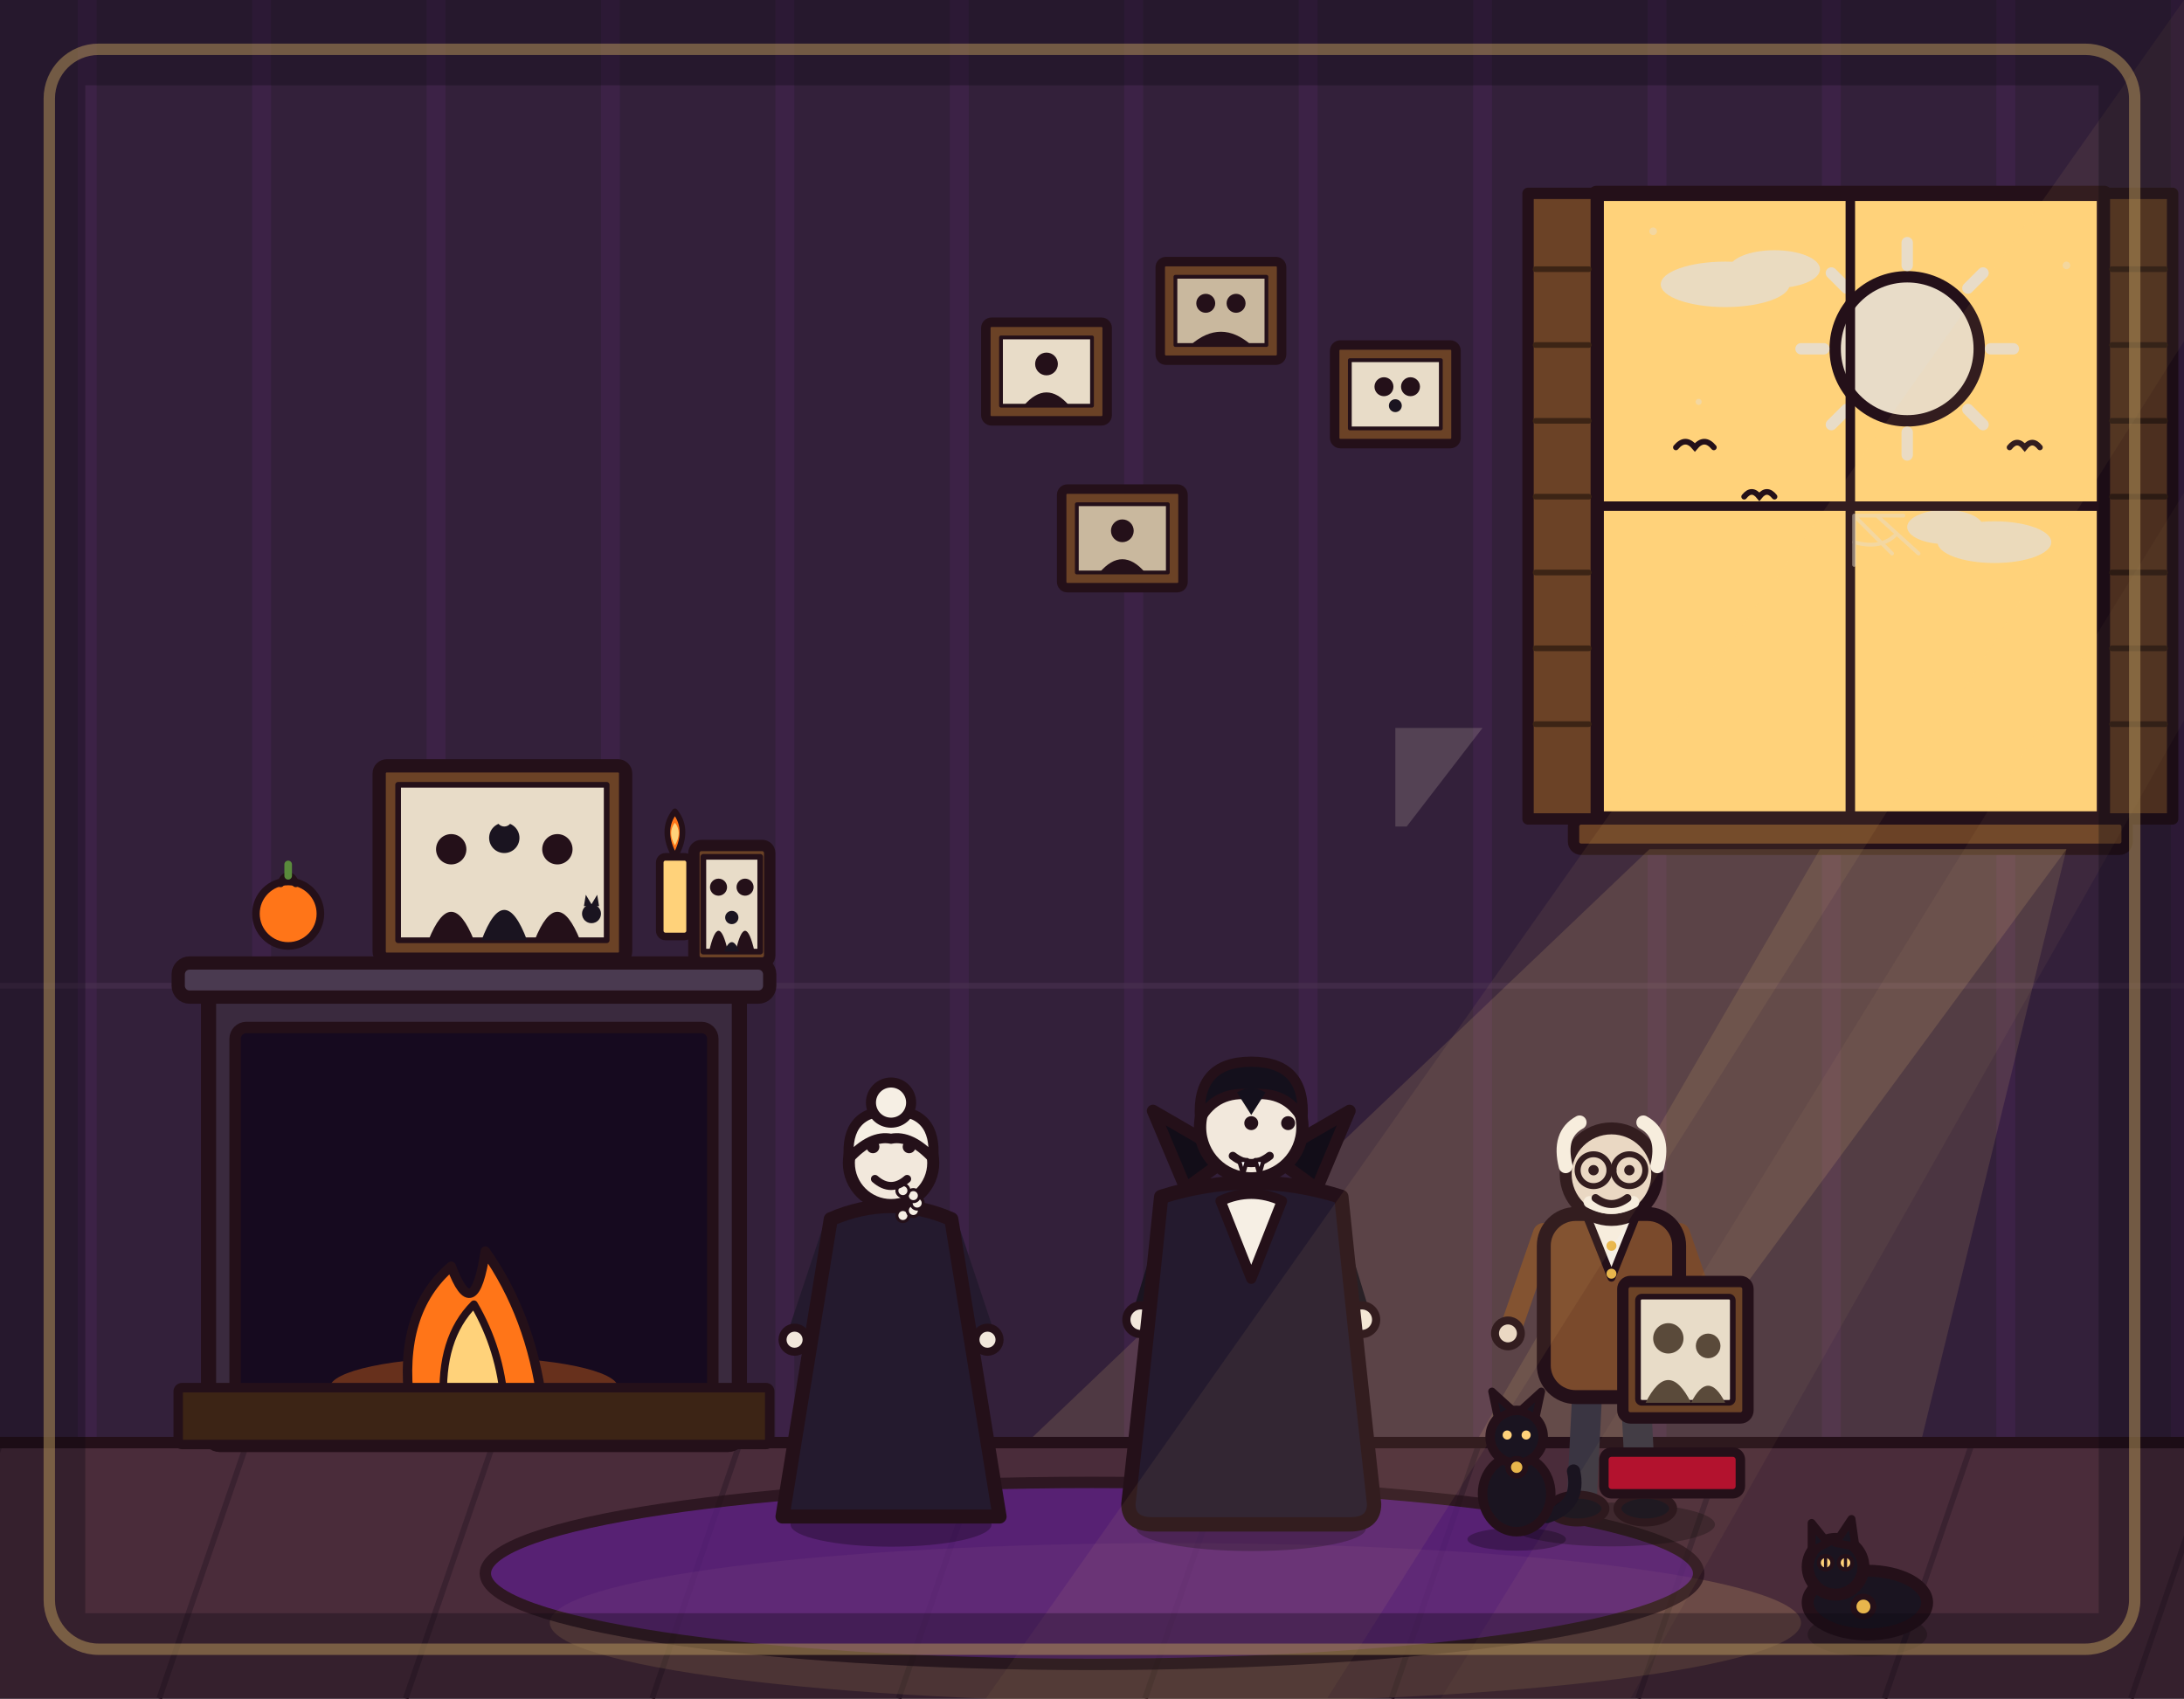
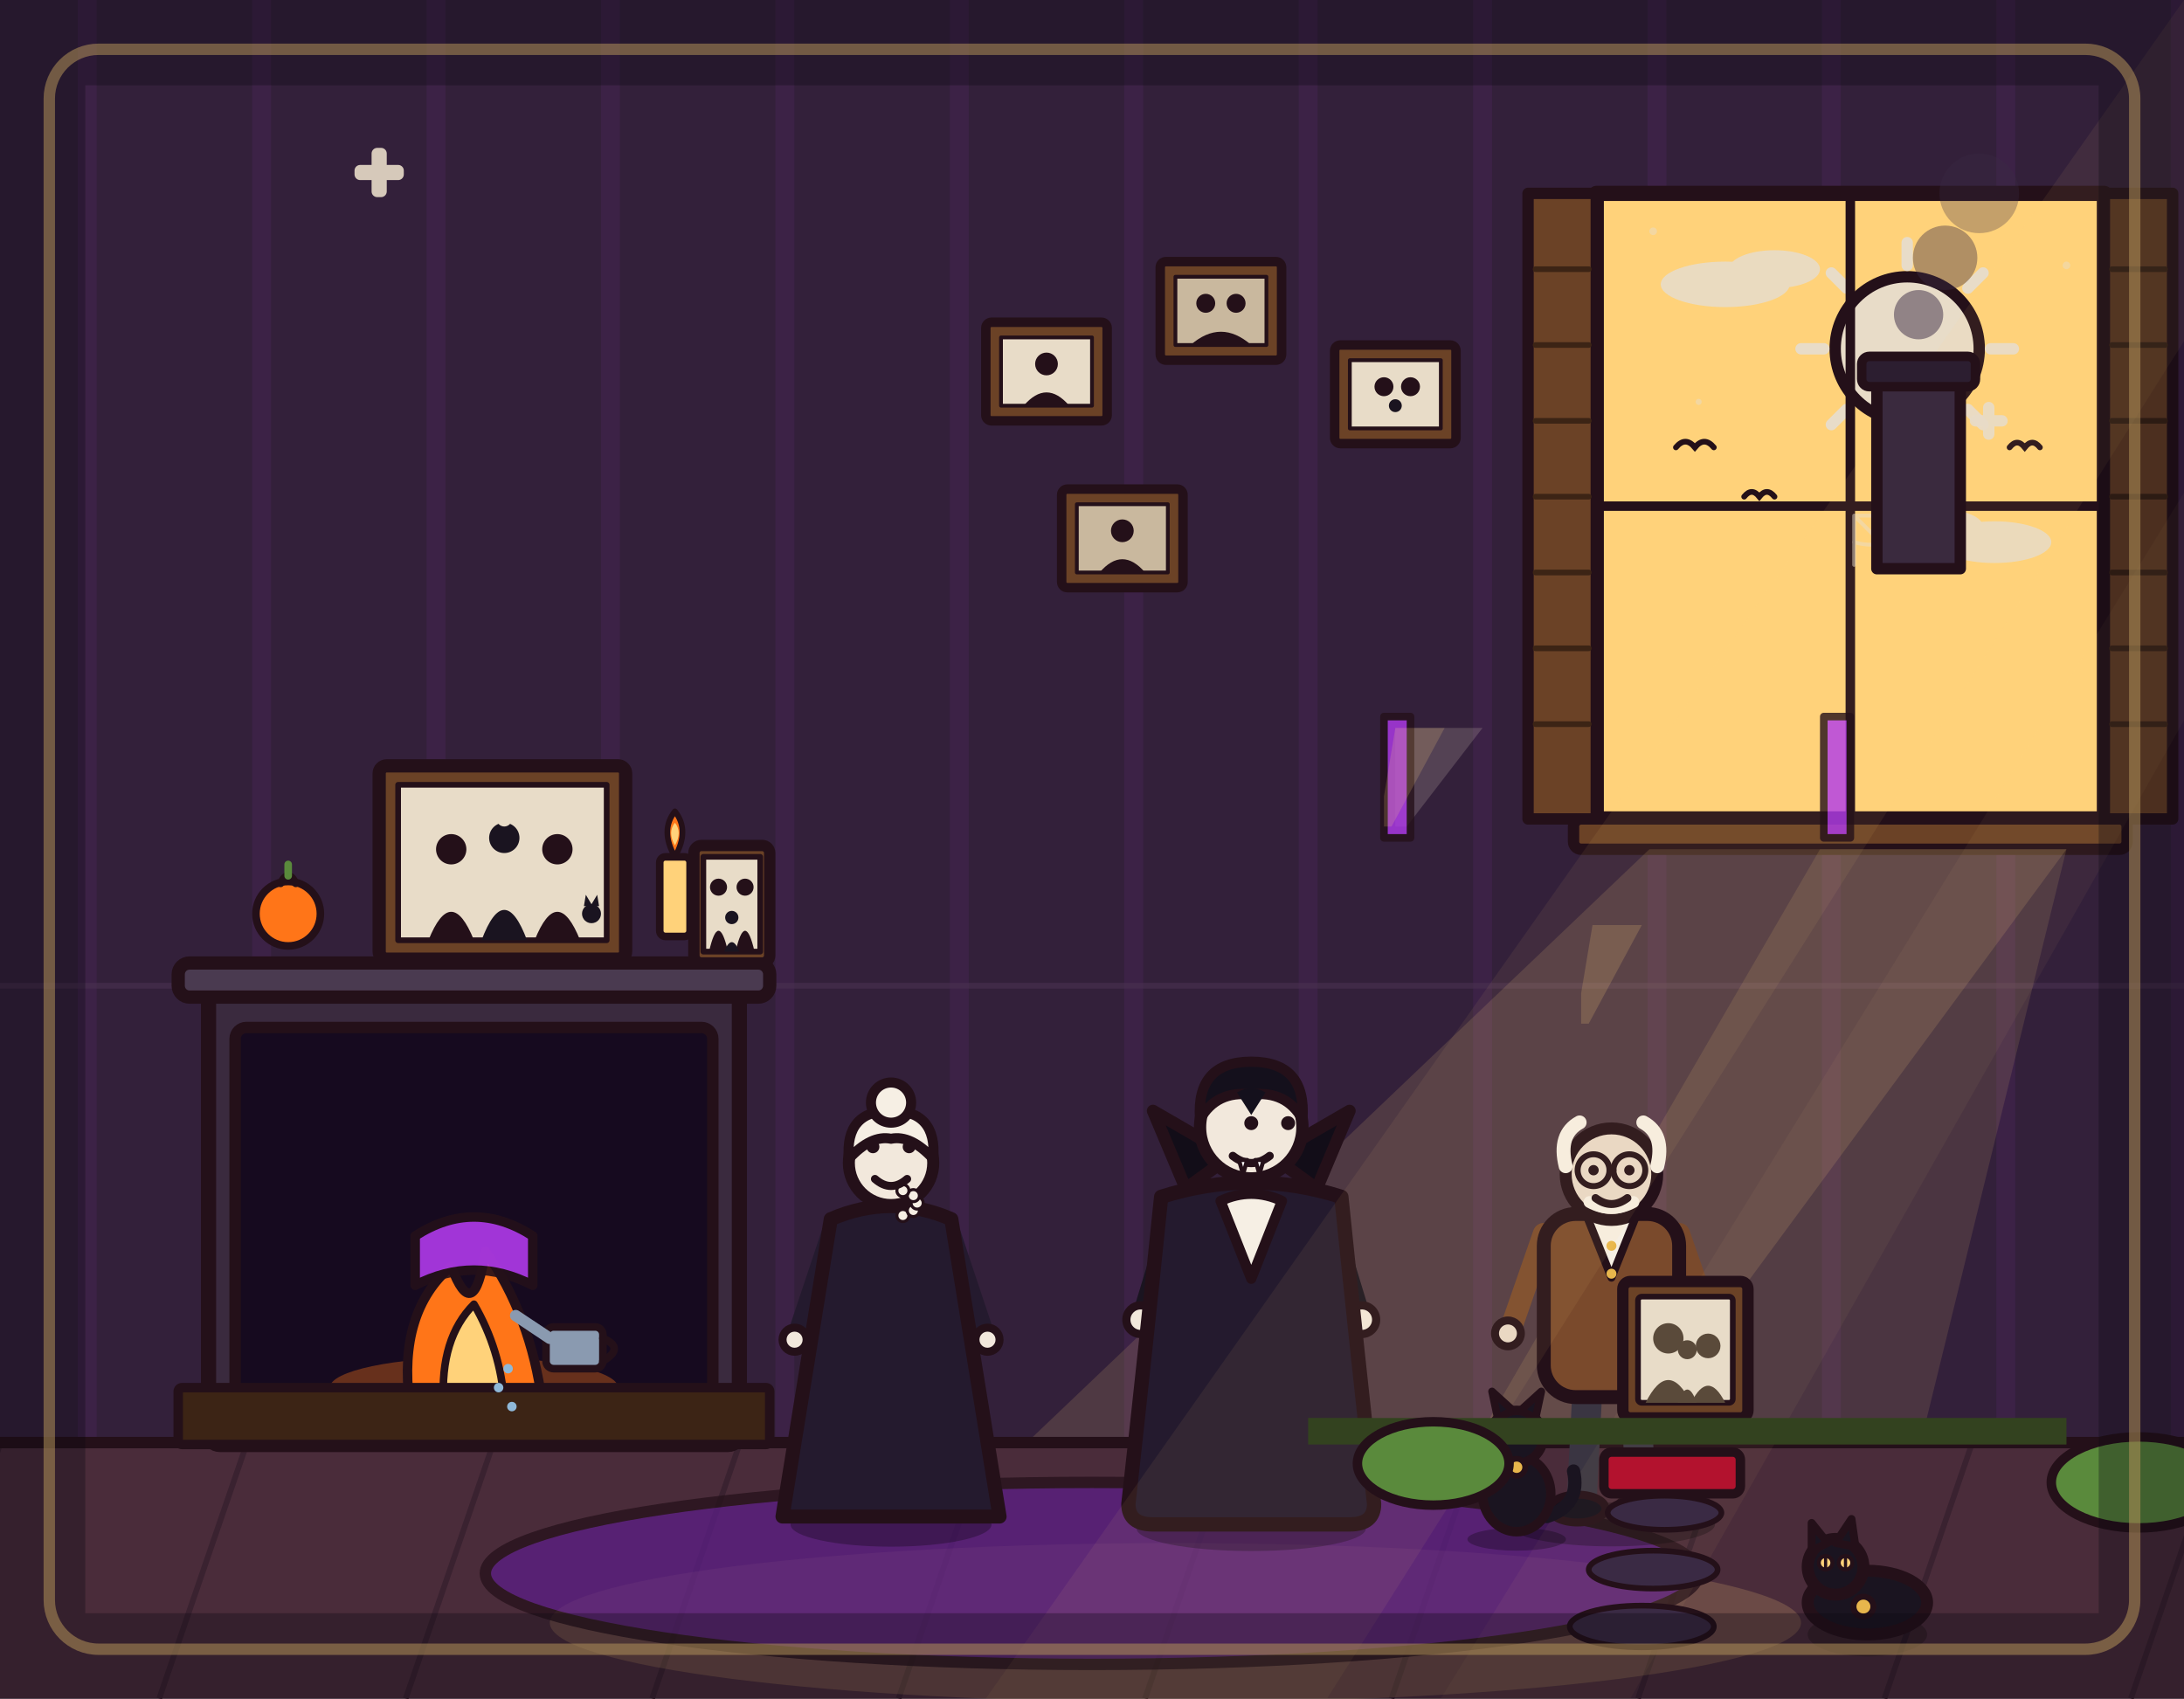
<svg xmlns="http://www.w3.org/2000/svg" viewBox="0 0 1152 896" width="1152" height="896">
  <rect x="0" y="0" width="1152" height="896" fill="#33203a" />
  <path d="M46 0V762M138 0V762M230 0V762M322 0V762M414 0V762M506 0V762M598 0V762M690 0V762M782 0V762M874 0V762M966 0V762M1058 0V762M1150 0V762" stroke="#b03aeb" stroke-width="10" opacity=".07" fill="none" />
  <line x1="0" y1="520" x2="1152" y2="520" stroke="#4a3050" stroke-width="3" opacity=".6" />
  <g>
    <rect x="520" y="170" width="64" height="52" rx="3" fill="#6b4226" stroke="#241019" stroke-width="5" stroke-linejoin="round" stroke-linecap="round" />
    <rect x="528" y="178" width="48" height="36" fill="#e8dcc8" stroke="#241019" stroke-width="2" stroke-linejoin="round" />
    <circle cx="552" cy="192" r="6" fill="#241019" />
    <path d="M540 214 Q552 200 564 214 Z" fill="#241019" />
  </g>
  <g>
    <rect x="612" y="138" width="64" height="52" rx="3" fill="#6b4226" stroke="#241019" stroke-width="5" stroke-linejoin="round" stroke-linecap="round" />
    <rect x="620" y="146" width="48" height="36" fill="#c9b89e" stroke="#241019" stroke-width="2" stroke-linejoin="round" />
    <circle cx="636" cy="160" r="5" fill="#241019" />
    <circle cx="652" cy="160" r="5" fill="#241019" />
    <path d="M628 182 Q644 168 660 182 Z" fill="#241019" />
  </g>
  <g>
    <rect x="704" y="182" width="64" height="52" rx="3" fill="#6b4226" stroke="#241019" stroke-width="5" stroke-linejoin="round" stroke-linecap="round" />
    <rect x="712" y="190" width="48" height="36" fill="#e8dcc8" stroke="#241019" stroke-width="2" stroke-linejoin="round" />
    <circle cx="730" cy="204" r="5" fill="#241019" />
    <circle cx="744" cy="204" r="5" fill="#241019" />
    <circle cx="736" cy="214" r="3.4" fill="#1a1420" />
  </g>
  <g>
    <rect x="560" y="258" width="64" height="52" rx="3" fill="#6b4226" stroke="#241019" stroke-width="5" stroke-linejoin="round" stroke-linecap="round" />
    <rect x="568" y="266" width="48" height="36" fill="#c9b89e" stroke="#241019" stroke-width="2" stroke-linejoin="round" />
    <circle cx="592" cy="280" r="6" fill="#241019" />
    <path d="M580 302 Q592 288 604 302 Z" fill="#241019" />
  </g>
  <rect x="842" y="102" width="268" height="330" fill="#ffd27a" stroke="#241019" stroke-width="8" stroke-linejoin="round" stroke-linecap="round" />
  <circle cx="1006" cy="184" r="38" fill="#e8dcc8" stroke="#241019" stroke-width="6" stroke-linejoin="round" stroke-linecap="round" />
  <path d="M1006 128 L1006 140M1006 228 L1006 240M950 184 L962 184M1050 184 L1062 184M966 144 L974 152M1038 216 L1046 224M1046 144 L1038 152M974 216 L966 224" stroke="#e8dcc8" stroke-width="6" stroke-linecap="round" />
  <g fill="#e8dcc8" opacity=".9">
    <ellipse cx="910" cy="150" rx="34" ry="12" />
    <ellipse cx="936" cy="142" rx="24" ry="10" />
    <ellipse cx="1052" cy="286" rx="30" ry="11" />
    <ellipse cx="1026" cy="278" rx="20" ry="9" />
  </g>
  <g fill="#e8dcc8" opacity=".5">
    <circle cx="872" cy="122" r="2" />
    <circle cx="896" cy="212" r="1.6" />
    <circle cx="1090" cy="140" r="2" />
  </g>
  <path d="M884 236 Q889 230 894 236 Q899 230 904 236M920 262 Q924 257 928 262 Q932 257 936 262M1060 236 Q1064 231 1068 236 Q1072 231 1076 236" fill="none" stroke="#241019" stroke-width="3" stroke-linecap="round" />
  <line x1="976" y1="102" x2="976" y2="432" stroke="#241019" stroke-width="5" stroke-linecap="round" />
  <line x1="842" y1="267" x2="1110" y2="267" stroke="#241019" stroke-width="5" stroke-linecap="round" />
  <rect x="806" y="102" width="36" height="330" fill="#6b4226" stroke="#241019" stroke-width="6" stroke-linejoin="round" stroke-linecap="round" />
  <line x1="810" y1="142" x2="838" y2="142" stroke="#3c2415" stroke-width="3" stroke-linecap="round" />
  <line x1="810" y1="182" x2="838" y2="182" stroke="#3c2415" stroke-width="3" stroke-linecap="round" />
  <line x1="810" y1="222" x2="838" y2="222" stroke="#3c2415" stroke-width="3" stroke-linecap="round" />
  <line x1="810" y1="262" x2="838" y2="262" stroke="#3c2415" stroke-width="3" stroke-linecap="round" />
  <line x1="810" y1="302" x2="838" y2="302" stroke="#3c2415" stroke-width="3" stroke-linecap="round" />
  <line x1="810" y1="342" x2="838" y2="342" stroke="#3c2415" stroke-width="3" stroke-linecap="round" />
  <line x1="810" y1="382" x2="838" y2="382" stroke="#3c2415" stroke-width="3" stroke-linecap="round" />
  <rect x="1110" y="102" width="36" height="330" fill="#6b4226" stroke="#241019" stroke-width="6" stroke-linejoin="round" stroke-linecap="round" />
  <line x1="1114" y1="142" x2="1142" y2="142" stroke="#3c2415" stroke-width="3" stroke-linecap="round" />
  <line x1="1114" y1="182" x2="1142" y2="182" stroke="#3c2415" stroke-width="3" stroke-linecap="round" />
  <line x1="1114" y1="222" x2="1142" y2="222" stroke="#3c2415" stroke-width="3" stroke-linecap="round" />
  <line x1="1114" y1="262" x2="1142" y2="262" stroke="#3c2415" stroke-width="3" stroke-linecap="round" />
  <line x1="1114" y1="302" x2="1142" y2="302" stroke="#3c2415" stroke-width="3" stroke-linecap="round" />
  <line x1="1114" y1="342" x2="1142" y2="342" stroke="#3c2415" stroke-width="3" stroke-linecap="round" />
  <line x1="1114" y1="382" x2="1142" y2="382" stroke="#3c2415" stroke-width="3" stroke-linecap="round" />
  <rect x="830" y="432" width="292" height="16" rx="4" fill="#6b4226" stroke="#241019" stroke-width="6" stroke-linejoin="round" stroke-linecap="round" />
  <polygon points="870,448 1090,448 760,896 400,896" fill="#ffd27a" opacity="0.14" />
  <polygon points="960,448 1090,448 980,896 700,896" fill="#ffd27a" opacity="0.12" />
  <rect x="0" y="760" width="1152" height="136" fill="#4a2c3a" />
  <path d="M0 762 L-46 896M130 762 L84 896M260 762 L214 896M390 762 L344 896M520 762 L474 896M650 762 L604 896M780 762 L734 896M910 762 L864 896M1040 762 L994 896M1170 762 L1124 896" stroke="#3a2230" stroke-width="3" fill="none" />
  <line x1="0" y1="761" x2="1152" y2="761" stroke="#241019" stroke-width="6" stroke-linecap="round" />
  <ellipse cx="620" cy="856" rx="330" ry="42" fill="#ffd27a" opacity="0.18" />
  <ellipse cx="576" cy="830" rx="320" ry="48" fill="#5b1e86" stroke="#241019" stroke-width="6" stroke-linejoin="round" stroke-linecap="round" opacity="0.75" />
  <rect x="110" y="522" width="280" height="240" rx="6" fill="#3a2a3e" stroke="#241019" stroke-width="8" stroke-linejoin="round" stroke-linecap="round" />
  <rect x="124" y="542" width="252" height="206" rx="6" fill="#160a1f" stroke="#241019" stroke-width="6" stroke-linejoin="round" stroke-linecap="round" />
  <ellipse cx="250" cy="732" rx="76" ry="16" fill="#ff7518" opacity="0.35" />
  <path d="M216 740 Q210 692 238 668 Q250 700 256 660 Q280 694 286 740 Z" fill="#ff7518" stroke="#241019" stroke-width="5" stroke-linejoin="round" stroke-linecap="round" />
  <path d="M234 740 Q232 706 250 688 Q264 712 266 740 Z" fill="#ffd27a" stroke="#241019" stroke-width="4" stroke-linejoin="round" stroke-linecap="round" />
  <rect x="94" y="508" width="312" height="18" rx="6" fill="#4a3a50" stroke="#241019" stroke-width="7" stroke-linejoin="round" stroke-linecap="round" />
  <rect x="94" y="732" width="312" height="30" rx="2" fill="#3c2415" stroke="#241019" stroke-width="5" stroke-linejoin="round" stroke-linecap="round" />
  <g>
    <rect x="200" y="404" width="130" height="102" rx="4" fill="#6b4226" stroke="#241019" stroke-width="7" stroke-linejoin="round" stroke-linecap="round" />
    <rect x="210" y="414" width="110" height="82" fill="#e8dcc8" stroke="#241019" stroke-width="3" stroke-linejoin="round" />
    <circle cx="238" cy="448" r="8" fill="#241019" />
    <path d="M226 496 Q238 466 250 496 Z" fill="#241019" />
    <circle cx="266" cy="442" r="8" fill="#1a1420" />
    <circle cx="266" cy="432" r="4" fill="#e8dcc8" />
    <path d="M254 496 Q266 464 278 496 Z" fill="#1a1420" />
    <circle cx="294" cy="448" r="8" fill="#241019" />
    <path d="M282 496 Q294 466 306 496 Z" fill="#241019" />
    <circle cx="312" cy="482" r="5" fill="#1a1420" />
    <path d="M308 478 L309 472 L312 477 L315 472 L316 478 Z" fill="#1a1420" />
  </g>
  <circle cx="152" cy="482" r="17" fill="#ff7518" stroke="#241019" stroke-width="4" stroke-linejoin="round" stroke-linecap="round" />
  <path d="M148 466 Q152 458 156 466" fill="none" stroke="#241019" stroke-width="4" stroke-linecap="round" />
  <line x1="152" y1="462" x2="152" y2="456" stroke="#5a8a3c" stroke-width="4" stroke-linecap="round" />
  <rect x="348" y="452" width="16" height="42" rx="3" fill="#ffd27a" stroke="#241019" stroke-width="4" stroke-linejoin="round" stroke-linecap="round" />
  <path d="M356 452 Q348 438 356 428 Q364 438 356 452 Z" fill="#ff7518" stroke="#241019" stroke-width="3" stroke-linejoin="round" stroke-linecap="round" />
  <path d="M356 446 Q352 439 356 434 Q360 439 356 446 Z" fill="#ffd27a" />
  <g>
    <rect x="366" y="446" width="40" height="62" rx="4" fill="#6b4226" stroke="#241019" stroke-width="6" stroke-linejoin="round" stroke-linecap="round" />
    <rect x="371" y="452" width="30" height="50" fill="#e8dcc8" stroke="#241019" stroke-width="3" stroke-linejoin="round" />
    <circle cx="379" cy="468" r="4.5" fill="#241019" />
    <circle cx="393" cy="468" r="4.5" fill="#241019" />
    <path d="M374 502 Q379 480 384 502 Z" fill="#241019" />
    <path d="M388 502 Q393 480 398 502 Z" fill="#241019" />
    <circle cx="386" cy="484" r="3.5" fill="#1a1420" />
    <path d="M382 502 Q386 492 390 502 Z" fill="#1a1420" />
  </g>
  <g transform="translate(470 800) scale(1.06 1.06)">
    <ellipse cx="0" cy="4" rx="50" ry="11" fill="#000000" stroke-width="0" stroke-linejoin="round" stroke-linecap="round" stroke="none" opacity="0.28" />
    <path d="M-30 -140 L-46 -92" fill="none" stroke="#241a2e" stroke-width="10" stroke-linecap="round" stroke-linejoin="round" />
    <circle cx="-48" cy="-88" r="6" fill="#f2e8dc" stroke="#241019" stroke-width="4" stroke-linejoin="round" stroke-linecap="round" />
    <path d="M30 -140 L46 -92" fill="none" stroke="#241a2e" stroke-width="10" stroke-linecap="round" stroke-linejoin="round" />
    <circle cx="48" cy="-88" r="6" fill="#f2e8dc" stroke="#241019" stroke-width="4" stroke-linejoin="round" stroke-linecap="round" />
    <path d="M-30 -148 L-54 0 L54 0 L30 -148 Q0 -161 -30 -148 Z" fill="#241a2e" stroke="#241019" stroke-width="7" stroke-linejoin="round" stroke-linecap="round" />
    <circle cx="0" cy="-176" r="21" fill="#f2e8dc" stroke="#241019" stroke-width="6" stroke-linejoin="round" stroke-linecap="round" />
    <path d="M-21 -178 Q-23 -202 0 -202 Q23 -202 21 -178 Q10 -190 0 -188 Q-10 -190 -21 -178 Z" fill="#f6efe4" stroke="#241019" stroke-width="5" stroke-linejoin="round" stroke-linecap="round" />
    <circle cx="0" cy="-206" r="10" fill="#f6efe4" stroke="#241019" stroke-width="5" stroke-linejoin="round" stroke-linecap="round" />
    <circle cx="5.9" cy="-149.8" r="3" fill="#f6efe4" stroke="#241019" stroke-width="1.5" stroke-linejoin="round" stroke-linecap="round" />
    <circle cx="11.1" cy="-152.3" r="3" fill="#f6efe4" stroke="#241019" stroke-width="1.5" stroke-linejoin="round" stroke-linecap="round" />
    <circle cx="13" cy="-156" r="3" fill="#f6efe4" stroke="#241019" stroke-width="1.5" stroke-linejoin="round" stroke-linecap="round" />
    <circle cx="11.1" cy="-159.7" r="3" fill="#f6efe4" stroke="#241019" stroke-width="1.5" stroke-linejoin="round" stroke-linecap="round" />
    <circle cx="5.9" cy="-162.2" r="3" fill="#f6efe4" stroke="#241019" stroke-width="1.5" stroke-linejoin="round" stroke-linecap="round" />
    <circle cx="-9" cy="-184" r="3.2" fill="#241019" stroke-width="0" stroke-linejoin="round" stroke-linecap="round" stroke="none" />
    <circle cx="9" cy="-184" r="3.2" fill="#241019" stroke-width="0" stroke-linejoin="round" stroke-linecap="round" stroke="none" />
    <path d="M-8 -168 Q0 -161 8 -168" fill="none" stroke="#241019" stroke-width="4" stroke-linecap="round" stroke-linejoin="round" />
  </g>
  <g transform="translate(660 802) scale(-1.08 1.08)">
    <ellipse cx="0" cy="4" rx="56" ry="11" fill="#000000" stroke-width="0" stroke-linejoin="round" stroke-linecap="round" stroke="none" opacity="0.28" />
    <path d="M-12 -62 L-16 -6" fill="none" stroke="#241a2e" stroke-width="15" stroke-linecap="round" stroke-linejoin="round" />
    <path d="M12 -62 L16 -6" fill="none" stroke="#241a2e" stroke-width="15" stroke-linecap="round" stroke-linejoin="round" />
    <ellipse cx="-18" cy="-4" rx="15" ry="7" fill="#14101c" stroke="#241019" stroke-width="4" stroke-linejoin="round" stroke-linecap="round" />
    <ellipse cx="18" cy="-4" rx="15" ry="7" fill="#14101c" stroke="#241019" stroke-width="4" stroke-linejoin="round" stroke-linecap="round" />
    <path d="M-38 -148 L-52 -102" fill="none" stroke="#1a1420" stroke-width="11" stroke-linecap="round" stroke-linejoin="round" />
    <circle cx="-54" cy="-98" r="7" fill="#f2e8dc" stroke="#241019" stroke-width="4" stroke-linejoin="round" stroke-linecap="round" />
    <path d="M38 -148 L52 -102" fill="none" stroke="#1a1420" stroke-width="11" stroke-linecap="round" stroke-linejoin="round" />
    <circle cx="54" cy="-98" r="7" fill="#f2e8dc" stroke="#241019" stroke-width="4" stroke-linejoin="round" stroke-linecap="round" />
    <path d="M-44 -158 Q-52 -80 -60 -8 Q-60 2 -48 2 L48 2 Q60 2 60 -8 Q52 -80 44 -158 Q0 -172 -44 -158 Z" fill="#241a2e" stroke="#241019" stroke-width="7" stroke-linejoin="round" stroke-linecap="round" />
    <path d="M-32 -162 L-48 -200 L-10 -178 Z" fill="#120d18" stroke="#241019" stroke-width="6" stroke-linejoin="round" stroke-linecap="round" />
    <path d="M32 -162 L48 -200 L10 -178 Z" fill="#120d18" stroke="#241019" stroke-width="6" stroke-linejoin="round" stroke-linecap="round" />
    <path d="M-15 -156 L0 -118 L15 -156 Q0 -163 -15 -156 Z" fill="#f6efe4" stroke="#241019" stroke-width="5" stroke-linejoin="round" stroke-linecap="round" />
    <circle cx="0" cy="-192" r="25" fill="#f2e8dc" stroke="#241019" stroke-width="6" stroke-linejoin="round" stroke-linecap="round" />
    <path d="M-25 -196 Q-27 -224 0 -224 Q27 -224 25 -196 Q17 -210 0 -208 Q-17 -210 -25 -196 Z" fill="#14101c" stroke="#241019" stroke-width="5" stroke-linejoin="round" stroke-linecap="round" />
    <path d="M-7 -209 L0 -198 L7 -209 Q0 -213 -7 -209 Z" fill="#14101c" stroke-width="0" stroke-linejoin="round" stroke-linecap="round" stroke="none" />
    <circle cx="-18" cy="-194" r="3.4" fill="#241019" stroke-width="0" stroke-linejoin="round" stroke-linecap="round" stroke="none" />
    <circle cx="0" cy="-194" r="3.4" fill="#241019" stroke-width="0" stroke-linejoin="round" stroke-linecap="round" stroke="none" />
    <path d="M-9 -178 Q0 -171 9 -178" fill="none" stroke="#241019" stroke-width="4" stroke-linecap="round" stroke-linejoin="round" />
    <path d="M-6 -176 L-2 -176 L-4 -169 Z" fill="#ffffff" stroke="#241019" stroke-width="2" stroke-linejoin="round" stroke-linecap="round" />
    <path d="M2 -176 L6 -176 L4 -169 Z" fill="#ffffff" stroke="#241019" stroke-width="2" stroke-linejoin="round" stroke-linecap="round" />
  </g>
  <g transform="translate(850 800) scale(1.05 1.05)">
    <ellipse cx="0" cy="4" rx="52" ry="11" fill="#000000" stroke-width="0" stroke-linejoin="round" stroke-linecap="round" stroke="none" opacity="0.28" />
    <path d="M-12 -66 L-15 -6" fill="none" stroke="#3a3542" stroke-width="15" stroke-linecap="round" stroke-linejoin="round" />
    <path d="M12 -66 L15 -6" fill="none" stroke="#3a3542" stroke-width="15" stroke-linecap="round" stroke-linejoin="round" />
    <ellipse cx="-17" cy="-4" rx="14" ry="7" fill="#14101c" stroke="#241019" stroke-width="4" stroke-linejoin="round" stroke-linecap="round" />
    <ellipse cx="17" cy="-4" rx="14" ry="7" fill="#14101c" stroke="#241019" stroke-width="4" stroke-linejoin="round" stroke-linecap="round" />
    <path d="M-34 -142 L-50 -96" fill="none" stroke="#7a4a2c" stroke-width="11" stroke-linecap="round" stroke-linejoin="round" />
    <circle cx="-52" cy="-92" r="6.5" fill="#e8d8c8" stroke="#241019" stroke-width="4" stroke-linejoin="round" stroke-linecap="round" />
    <path d="M34 -142 L50 -96" fill="none" stroke="#7a4a2c" stroke-width="11" stroke-linecap="round" stroke-linejoin="round" />
    <circle cx="52" cy="-92" r="6.5" fill="#e8d8c8" stroke="#241019" stroke-width="4" stroke-linejoin="round" stroke-linecap="round" />
    <rect x="-34" y="-152" width="68" height="92" rx="16" fill="#7a4a2c" stroke="#241019" stroke-width="7" stroke-linejoin="round" stroke-linecap="round" />
    <path d="M-12 -150 L0 -120 L12 -150 Z" fill="#f6efe4" stroke="#241019" stroke-width="4" stroke-linejoin="round" stroke-linecap="round" />
    <circle cx="0" cy="-136" r="2.5" fill="#e8b64c" stroke-width="0" stroke-linejoin="round" stroke-linecap="round" stroke="none" />
    <circle cx="0" cy="-122" r="2.5" fill="#e8b64c" stroke-width="0" stroke-linejoin="round" stroke-linecap="round" stroke="none" />
    <circle cx="0" cy="-172" r="23" fill="#e8d8c8" stroke="#241019" stroke-width="6" stroke-linejoin="round" stroke-linecap="round" />
    <path d="M-23 -176 Q-27 -192 -16 -198" fill="none" stroke="#f6efe4" stroke-width="7" stroke-linecap="round" stroke-linejoin="round" />
    <path d="M23 -176 Q27 -192 16 -198" fill="none" stroke="#f6efe4" stroke-width="7" stroke-linecap="round" stroke-linejoin="round" />
    <circle cx="-9" cy="-174" r="2.6" fill="#241019" stroke-width="0" stroke-linejoin="round" stroke-linecap="round" stroke="none" />
    <circle cx="9" cy="-174" r="2.6" fill="#241019" stroke-width="0" stroke-linejoin="round" stroke-linecap="round" stroke="none" />
    <circle cx="-9" cy="-174" r="8" fill="none" stroke="#241019" stroke-width="3" stroke-linejoin="round" stroke-linecap="round" />
    <circle cx="9" cy="-174" r="8" fill="none" stroke="#241019" stroke-width="3" stroke-linejoin="round" stroke-linecap="round" />
    <line x1="-1" y1="-174" x2="1" y2="-174" stroke="#241019" stroke-width="3" stroke-linecap="round" />
    <path d="M-11 -158 Q0 -152 11 -158" fill="none" stroke="#f6efe4" stroke-width="6" stroke-linecap="round" stroke-linejoin="round" />
    <path d="M-8 -160 Q0 -154 8 -160" fill="none" stroke="#241019" stroke-width="4" stroke-linecap="round" stroke-linejoin="round" />
  </g>
  <g transform="translate(985 858) scale(-1.05 1.05)">
    <ellipse cx="0" cy="4" rx="30" ry="11" fill="#000000" stroke-width="0" stroke-linejoin="round" stroke-linecap="round" stroke="none" opacity="0.25" />
    <ellipse cx="0" cy="-12" rx="30" ry="16" fill="#1a1420" stroke="#241019" stroke-width="6" stroke-linejoin="round" stroke-linecap="round" />
    <circle cx="16" cy="-30" r="14" fill="#1a1420" stroke="#241019" stroke-width="6" stroke-linejoin="round" stroke-linecap="round" />
    <path d="M6 -40 L8 -54 L16 -42 Z" fill="#1a1420" stroke="#241019" stroke-width="4" stroke-linejoin="round" stroke-linecap="round" />
    <path d="M20 -42 L28 -52 L28 -38 Z" fill="#1a1420" stroke="#241019" stroke-width="4" stroke-linejoin="round" stroke-linecap="round" />
    <circle cx="11" cy="-32" r="3.4" fill="#ffd27a" stroke="#241019" stroke-width="2" stroke-linejoin="round" stroke-linecap="round" />
    <circle cx="21" cy="-32" r="3.4" fill="#ffd27a" stroke="#241019" stroke-width="2" stroke-linejoin="round" stroke-linecap="round" />
    <line x1="11" y1="-35" x2="11" y2="-29" stroke="#241019" stroke-width="1.6" stroke-linecap="round" />
    <line x1="21" y1="-35" x2="21" y2="-29" stroke="#241019" stroke-width="1.6" stroke-linecap="round" />
    <circle cx="2" cy="-10" r="5" fill="#e8b64c" stroke="#241019" stroke-width="3" stroke-linejoin="round" stroke-linecap="round" />
  </g>
  <polygon points="1152,0 1152,180 700,896 520,896" fill="#ffd27a" opacity=".07" />
  <polygon points="1152,260 1152,380 860,896 760,896" fill="#ffd27a" opacity=".05" />
  <rect x="846" y="766" width="72" height="22" rx="4" fill="#b3122e" stroke="#241019" stroke-width="5" stroke-linejoin="round" stroke-linecap="round" />
  <path d="M736 384 L782 384 L742 436 L736 436 Z" fill="#e8dcc8" opacity=".18" />
  <g stroke="#e8dcc8" stroke-width="2" opacity=".5" fill="none" stroke-linecap="round">
    <path d="M978 272 L998 292 M978 272 L1004 272 M978 272 L978 298 M990 272 L1012 292" />
    <path d="M978 286 Q992 290 1000 282" />
  </g>
  <g>
    <rect x="856" y="676" width="66" height="72" rx="4" fill="#6b4226" stroke="#241019" stroke-width="6" stroke-linejoin="round" stroke-linecap="round" />
    <rect x="864" y="684" width="50" height="56" rx="2" fill="#e8dcc8" stroke="#241019" stroke-width="3" stroke-linejoin="round" stroke-linecap="round" />
    <circle cx="880" cy="706" r="8" fill="#5a4a3a" />
    <path d="M868 740Q880 716 892 740Z" fill="#5a4a3a" />
    <circle cx="901" cy="710" r="6.5" fill="#5a4a3a" />
    <path d="M892 740Q901 722 910 740Z" fill="#5a4a3a" />
  </g>
  <ellipse cx="800" cy="812" rx="26" ry="6" fill="#000000" opacity=".28" />
  <g transform="translate(800 806)">
    <path d="M16 -6 Q34 -12 30 -30" fill="none" stroke="#1a1420" stroke-width="7" stroke-linecap="round" />
    <ellipse cx="0" cy="-18" rx="18" ry="20" fill="#1a1420" stroke="#241019" stroke-width="5" stroke-linejoin="round" stroke-linecap="round" />
    <circle cx="0" cy="-48" r="14" fill="#1a1420" stroke="#241019" stroke-width="5" stroke-linejoin="round" stroke-linecap="round" />
    <path d="M-10 -58 L-13 -72 L-2 -62 Z" fill="#1a1420" stroke="#241019" stroke-width="4" stroke-linejoin="round" stroke-linecap="round" />
    <path d="M10 -58 L13 -72 L2 -62 Z" fill="#1a1420" stroke="#241019" stroke-width="4" stroke-linejoin="round" stroke-linecap="round" />
    <circle cx="-5" cy="-49" r="2.4" fill="#ffd27a" />
    <circle cx="5" cy="-49" r="2.4" fill="#ffd27a" />
    <circle cx="0" cy="-32" r="4.5" fill="#e8b64c" stroke="#241019" stroke-width="3" stroke-linejoin="round" stroke-linecap="round" />
  </g>
+   <rect x="990" y="200" width="44" height="100" fill="#3a2a3e" stroke="#241019" stroke-width="6" stroke-linejoin="round" stroke-linecap="round" />
+   <rect x="982" y="188" width="60" height="16" rx="4" fill="#2c1e30" stroke="#241019" stroke-width="5" stroke-linejoin="round" stroke-linecap="round" />
+   <circle cx="1012" cy="166" r="13" fill="#3a2a44" opacity=".5" />
+   <circle cx="1026" cy="136" r="17" fill="#3a2a44" opacity=".4" />
+   <circle cx="1044" cy="102" r="21" fill="#3a2a44" opacity=".3" />
+   <rect x="730" y="378" width="14" height="64" fill="#b03aeb" opacity=".8" stroke="#241019" stroke-width="4" stroke-linejoin="round" stroke-linecap="round" />
+   <rect x="962" y="378" width="14" height="64" fill="#b03aeb" opacity=".8" stroke="#241019" stroke-width="4" stroke-linejoin="round" stroke-linecap="round" />
+   <circle cx="890" cy="712" r="5" fill="#5a4a3a" />
+   <path d="M885 740Q890 726 895 740Z" fill="#5a4a3a" />
+   <rect x="690" y="748" width="400" height="14" fill="#33421f" />
+   <ellipse cx="756" cy="772" rx="40" ry="22" fill="#5a8a3c" stroke="#241019" stroke-width="5" stroke-linejoin="round" stroke-linecap="round" />
+   <ellipse cx="1128" cy="782" rx="46" ry="24" fill="#5a8a3c" stroke="#241019" stroke-width="5" stroke-linejoin="round" stroke-linecap="round" />
+   <ellipse cx="878" cy="798" rx="30" ry="9" fill="#3a2a44" stroke="#241019" stroke-width="3" />
+   <ellipse cx="872" cy="828" rx="34" ry="10" fill="#3a2a44" stroke="#241019" stroke-width="3" />
+   <ellipse cx="866" cy="858" rx="38" ry="11" fill="#3a2a44" stroke="#241019" stroke-width="3" />
+   <path d="M219 652 Q250 632 281 652 L281 678 Q250 662 219 678 Z" fill="#b03aeb" opacity=".9" stroke="#241019" stroke-width="5" stroke-linejoin="round" stroke-linecap="round" />
+   <rect x="288" y="700" width="30" height="22" rx="4" fill="#8a9ab0" stroke="#241019" stroke-width="4" stroke-linejoin="round" stroke-linecap="round" />
+   <path d="M290 706 L272 694" stroke="#8a9ab0" stroke-width="6" stroke-linecap="round" />
+   <path d="M318 706 Q330 711 318 718" fill="none" stroke="#241019" stroke-width="4" stroke-linecap="round" />
+   <circle cx="268" cy="722" r="2.5" fill="#8fb8d8" />
+   <circle cx="263" cy="732" r="2.5" fill="#8fb8d8" />
+   <circle cx="270" cy="742" r="2.5" fill="#8fb8d8" />
+   <g fill="#e8dcc8" opacity=".9">
+     <rect x="196" y="78" width="8" height="26" rx="3" />
+     <rect x="187" y="87" width="26" height="8" rx="3" />
+     <rect x="1046" y="212" width="6" height="20" rx="3" />
+     <rect x="1039" y="219" width="20" height="6" rx="3" />
+   </g>
+   <path d="M736 384 L762 384 L734 436 L730 436 L730 420 Z" fill="#ffd27a" opacity=".18" />
+   <path d="M840 488 L866 488 L838 540 L834 540 L834 524 Z" fill="#ffd27a" opacity=".18" />
  <rect x="26" y="26" width="1100" height="844" rx="26" fill="none" stroke="#ffd27a" stroke-width="6" opacity="0.55" />
  <rect x="0" y="0" width="1152" height="896" fill="none" stroke="#0b0710" stroke-width="90" opacity="0.32" />
</svg>
